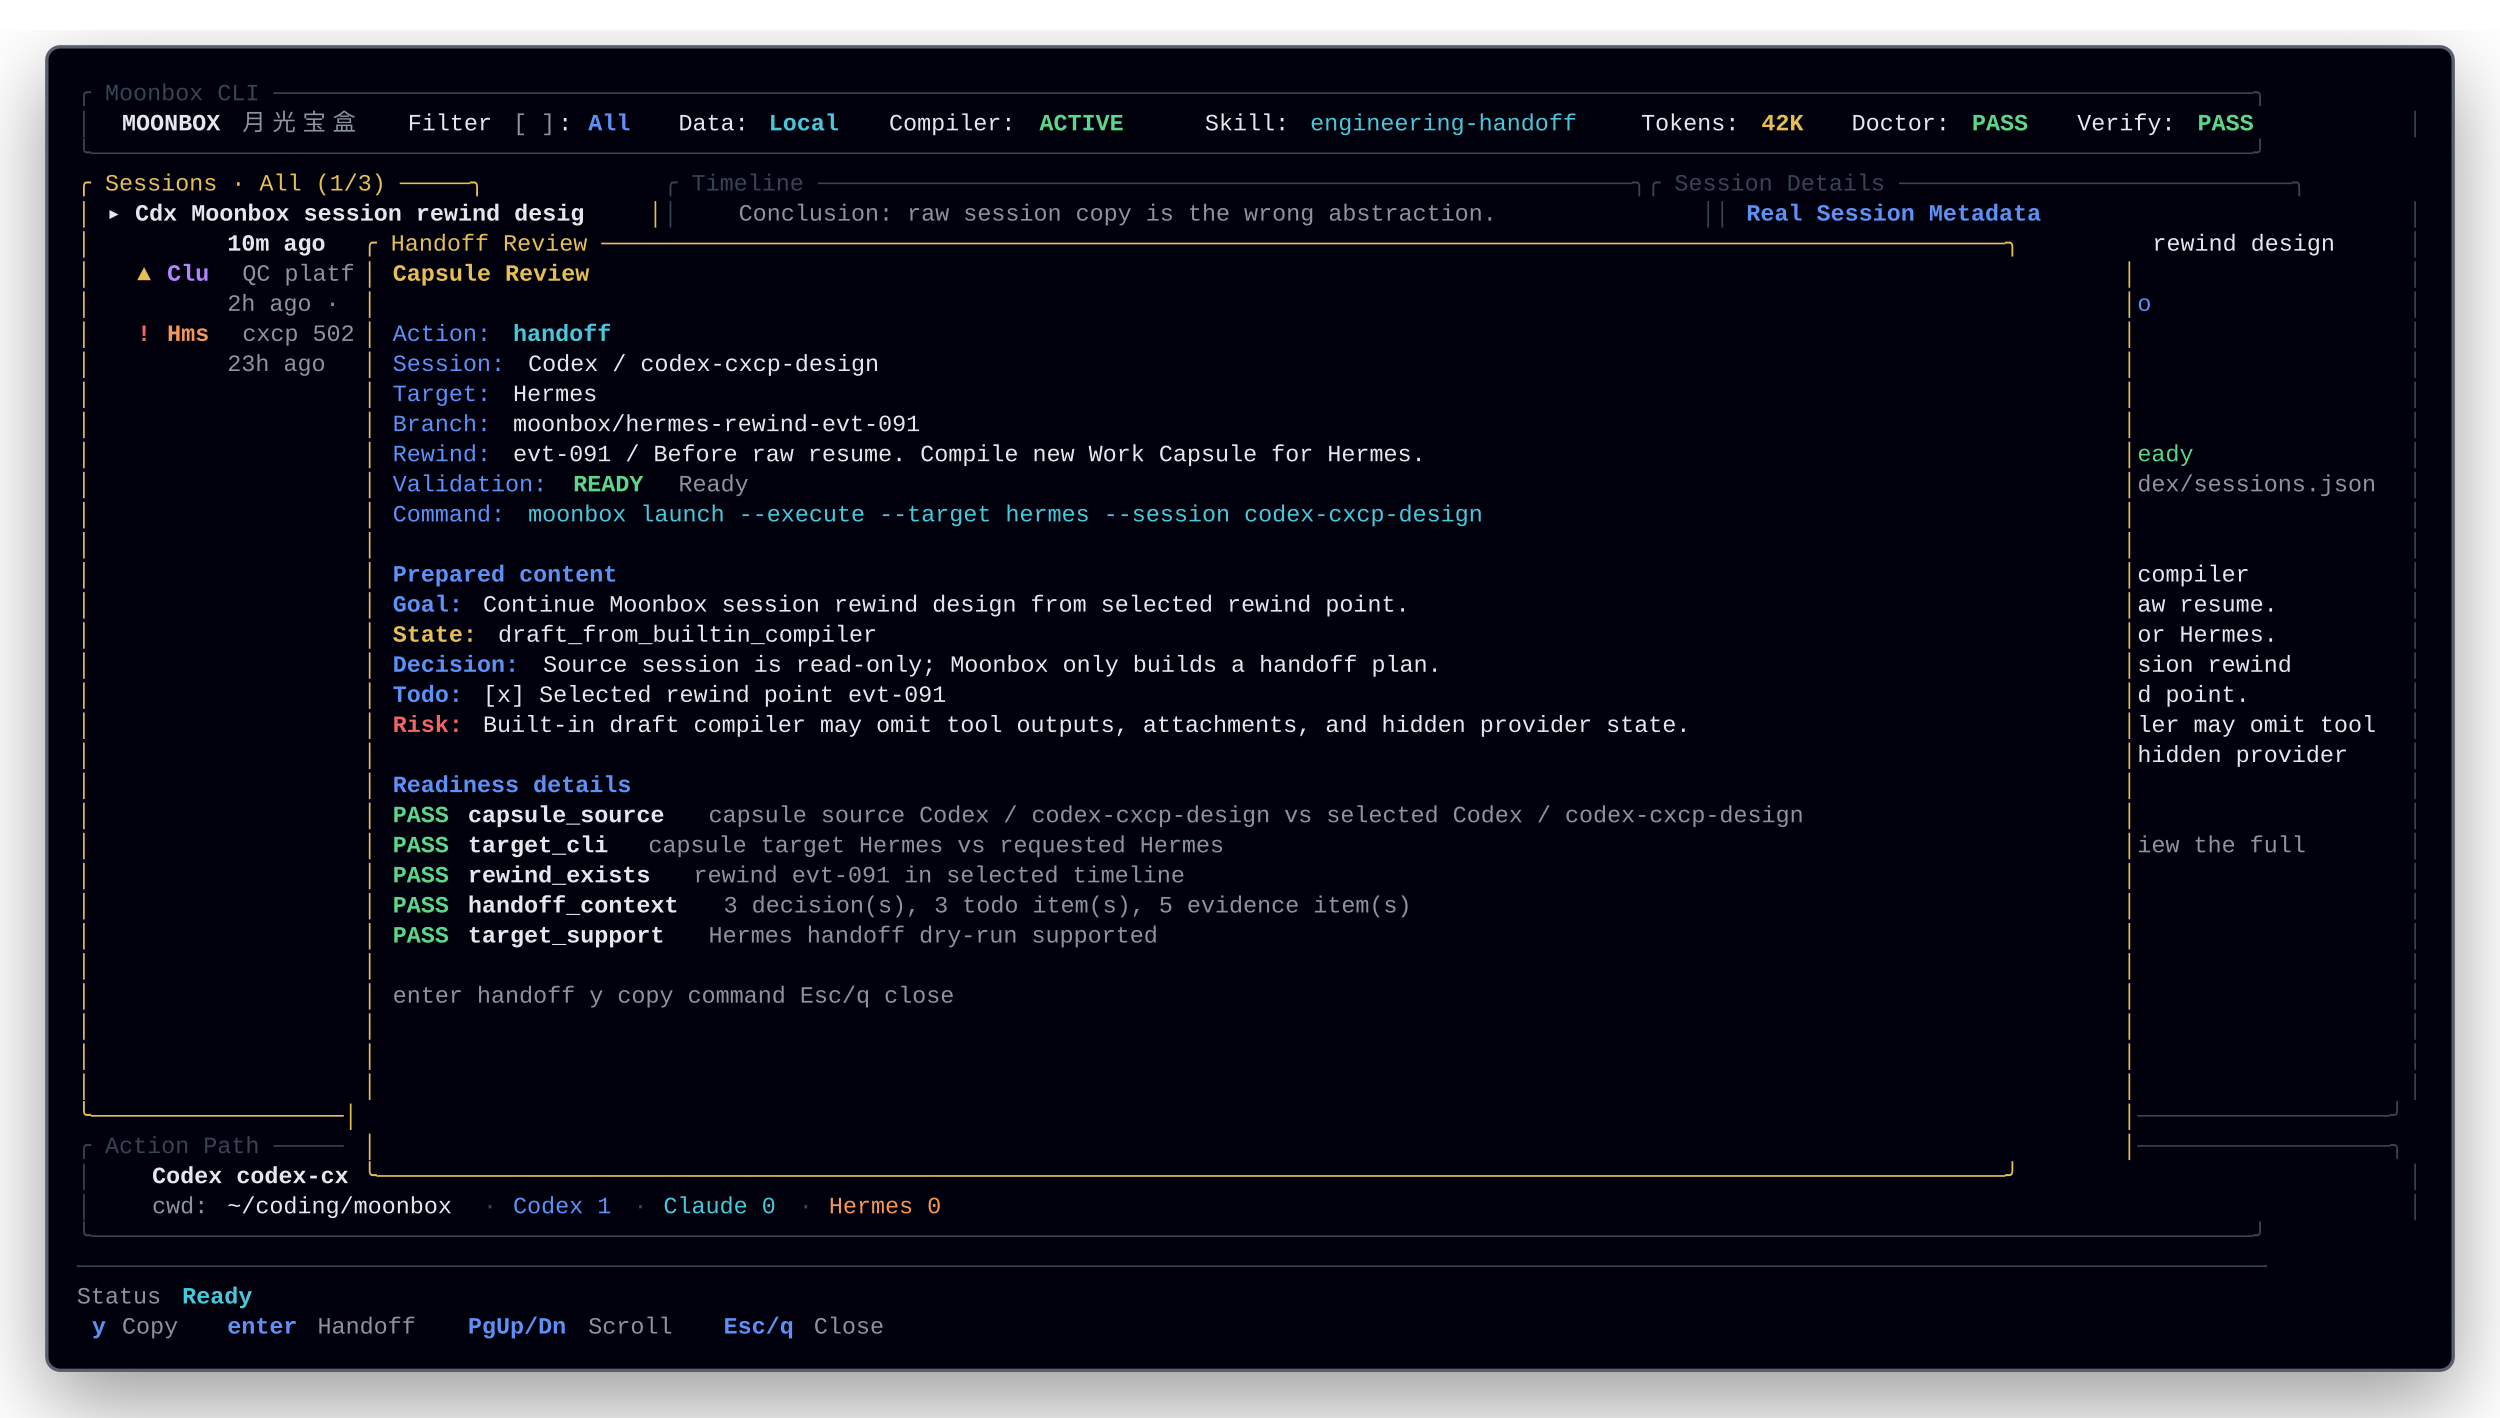
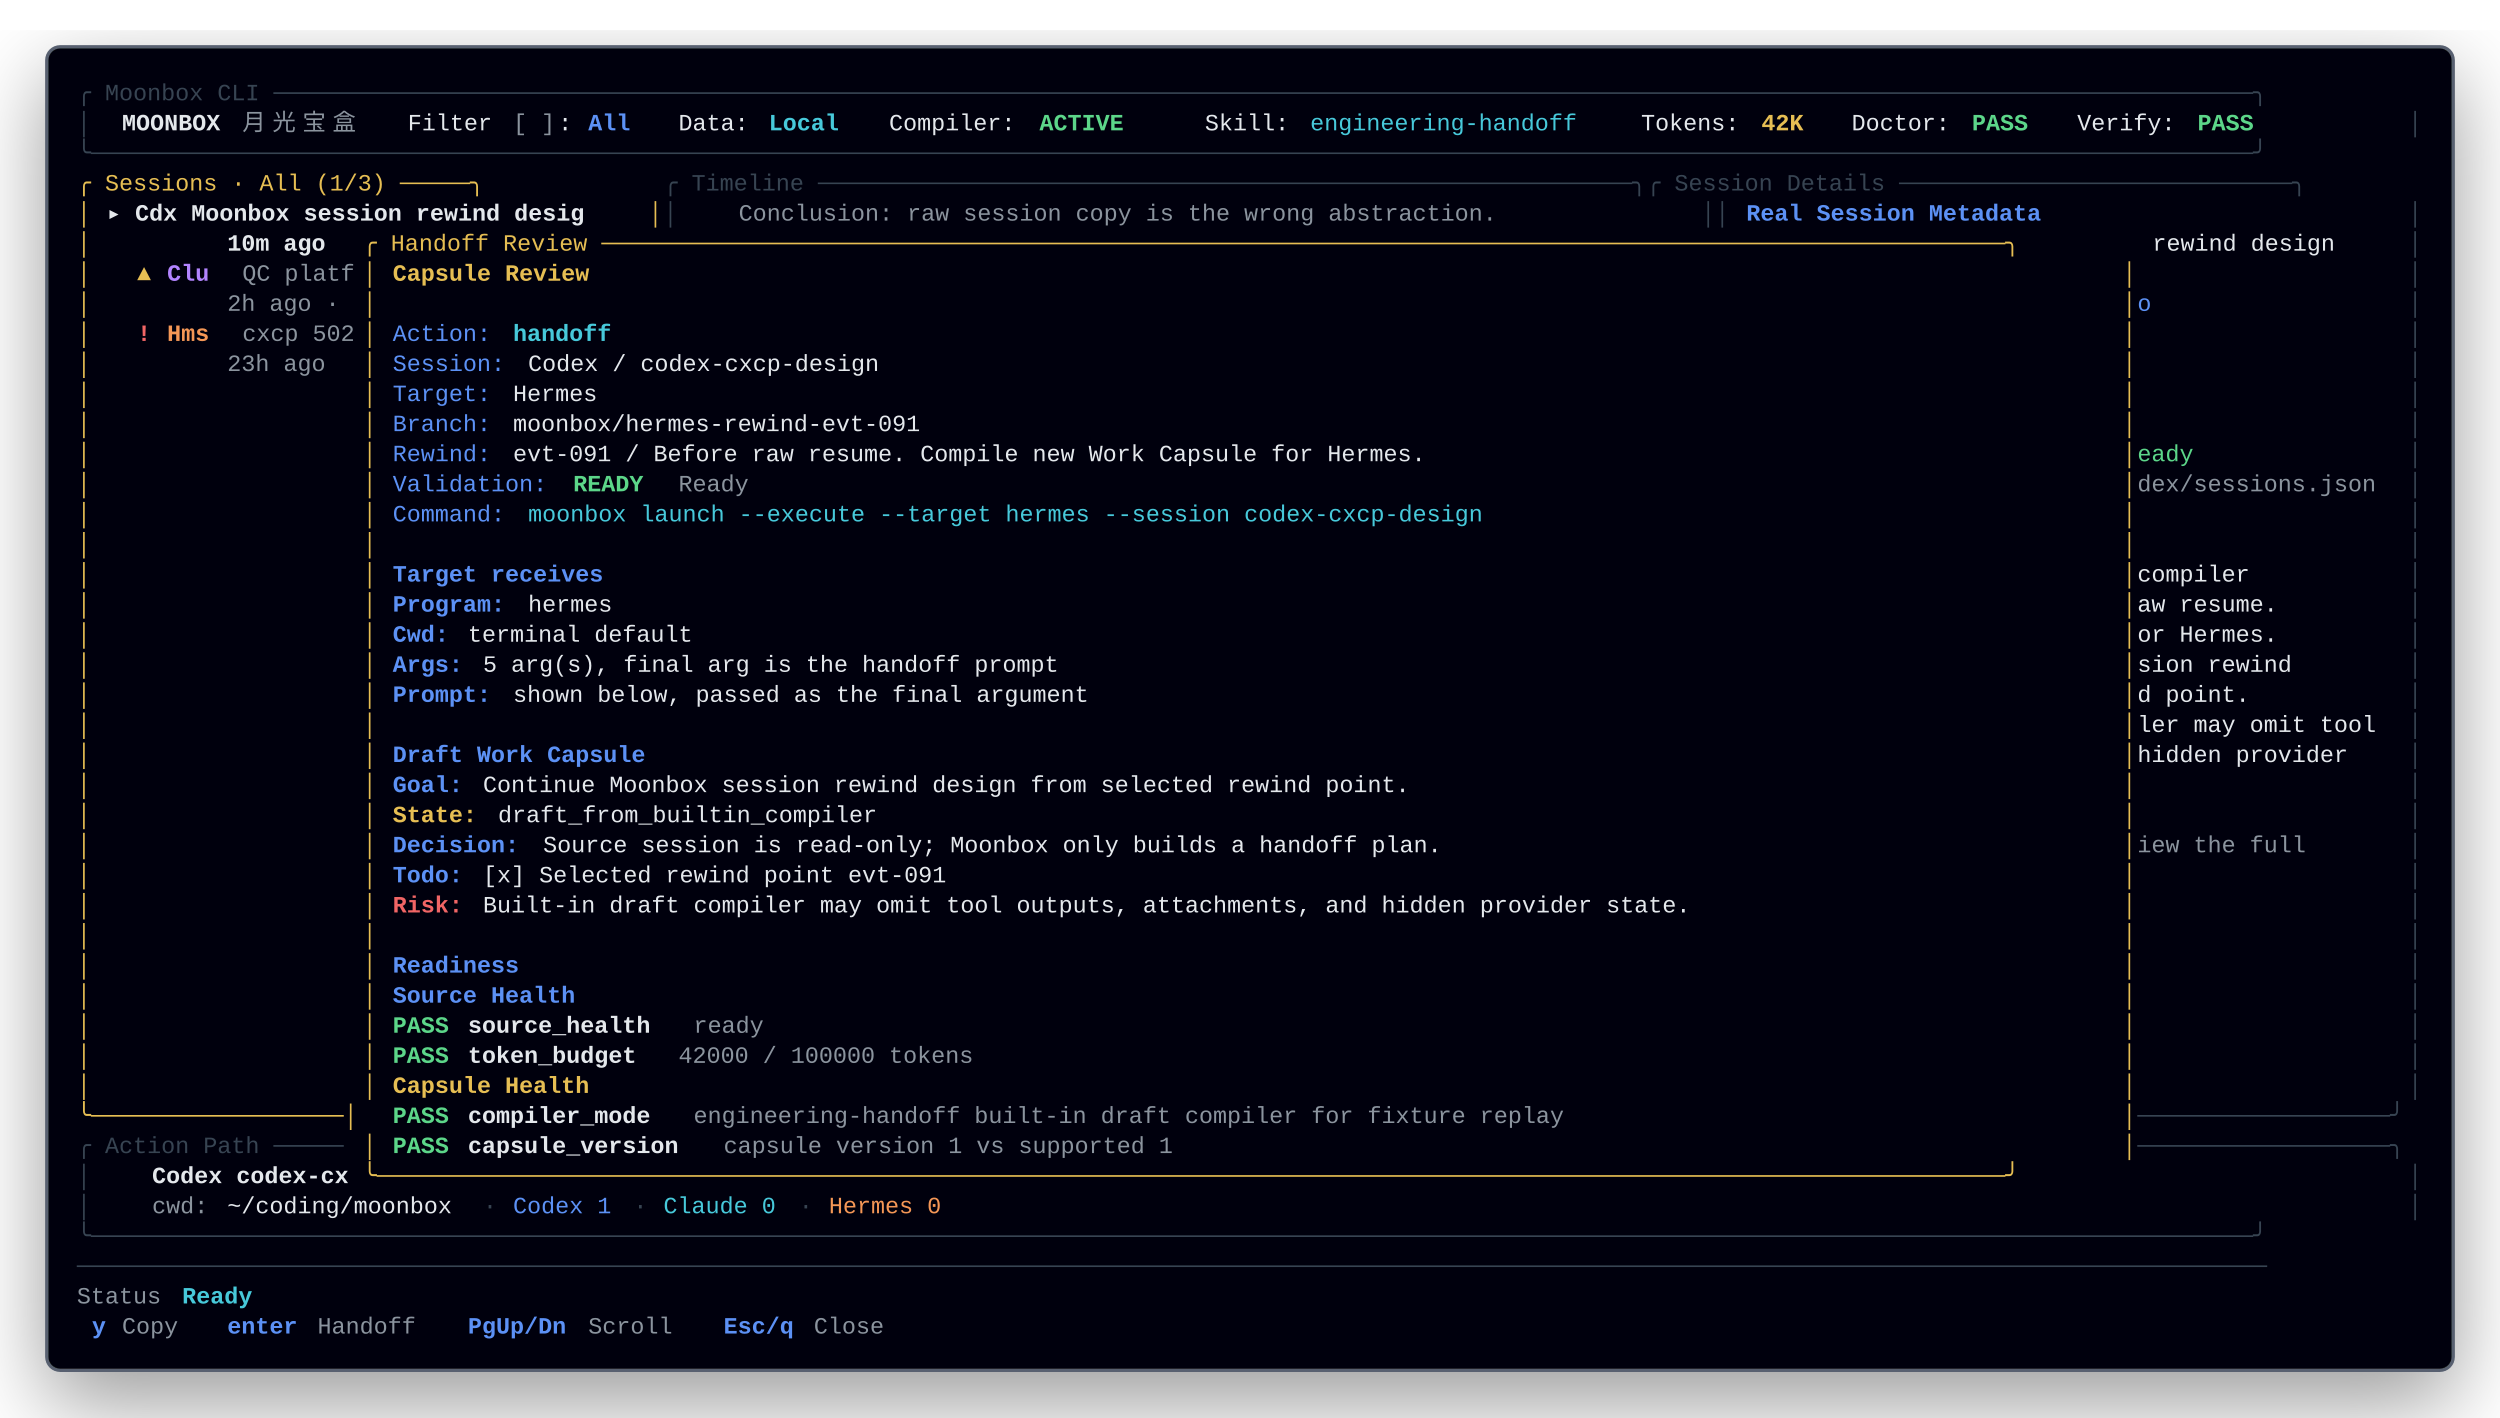
<svg xmlns="http://www.w3.org/2000/svg" width="1496" height="848" viewBox="0 0 1496 848" role="img" aria-labelledby="title desc">
  <defs>
    <filter id="shadow" x="-10%" y="-10%" width="120%" height="120%">
      <feDropShadow dx="0" dy="18" stdDeviation="26" flood-color="#000000" flood-opacity="0.40" />
    </filter>
    <style>
      .mono { font-family: ui-monospace, SFMono-Regular, Menlo, Monaco, Consolas, "Liberation Mono", monospace; white-space: pre; }
    </style>
  </defs>
  <rect x="28" y="28" width="1440" height="792" rx="8" fill="#050607" stroke="#58616f" stroke-width="2" filter="url(#shadow)" />
  <text x="46" y="60" class="mono" font-size="14" font-weight="500" fill="#374452">╭ Moonbox CLI ─────────────────────────────────────────────────────────────────────────────────────────────────────────────────────────────────────────────╮</text>
  <text x="46" y="78" class="mono" font-size="14" font-weight="500" fill="#374452">│</text>
  <text x="73" y="78" class="mono" font-size="14" font-weight="800" fill="#e4e8ec">MOONBOX</text>
  <text x="145" y="78" class="mono" font-size="14" font-weight="500" fill="#8b949e">月</text>
  <text x="163" y="78" class="mono" font-size="14" font-weight="500" fill="#8b949e">光</text>
  <text x="181" y="78" class="mono" font-size="14" font-weight="500" fill="#8b949e">宝</text>
  <text x="199" y="78" class="mono" font-size="14" font-weight="500" fill="#8b949e">盒</text>
  <text x="244" y="78" class="mono" font-size="14" font-weight="500" fill="#e4e8ec">Filter</text>
  <text x="307" y="78" class="mono" font-size="14" font-weight="500" fill="#8b949e">[ ]</text>
  <text x="334" y="78" class="mono" font-size="14" font-weight="500" fill="#e4e8ec">:</text>
  <text x="352" y="78" class="mono" font-size="14" font-weight="800" fill="#5c91f5">All</text>
  <text x="406" y="78" class="mono" font-size="14" font-weight="500" fill="#e4e8ec">Data:</text>
  <text x="460" y="78" class="mono" font-size="14" font-weight="800" fill="#47c9da">Local</text>
  <text x="532" y="78" class="mono" font-size="14" font-weight="500" fill="#e4e8ec">Compiler:</text>
  <text x="622" y="78" class="mono" font-size="14" font-weight="800" fill="#5cd689">ACTIVE</text>
  <text x="721" y="78" class="mono" font-size="14" font-weight="500" fill="#e4e8ec">Skill:</text>
  <text x="784" y="78" class="mono" font-size="14" font-weight="500" fill="#47c9da">engineering-handoff</text>
  <text x="982" y="78" class="mono" font-size="14" font-weight="500" fill="#e4e8ec">Tokens:</text>
  <text x="1054" y="78" class="mono" font-size="14" font-weight="800" fill="#e6be53">42K</text>
  <text x="1108" y="78" class="mono" font-size="14" font-weight="500" fill="#e4e8ec">Doctor:</text>
  <text x="1180" y="78" class="mono" font-size="14" font-weight="800" fill="#5cd689">PASS</text>
  <text x="1243" y="78" class="mono" font-size="14" font-weight="500" fill="#e4e8ec">Verify:</text>
  <text x="1315" y="78" class="mono" font-size="14" font-weight="800" fill="#5cd689">PASS</text>
  <text x="1441" y="78" class="mono" font-size="14" font-weight="500" fill="#374452">│</text>
  <text x="46" y="96" class="mono" font-size="14" font-weight="500" fill="#374452">╰──────────────────────────────────────────────────────────────────────────────────────────────────────────────────────────────────────────────────────────╯</text>
  <text x="46" y="114" class="mono" font-size="14" font-weight="500" fill="#e6be53">╭ Sessions · All (1/3)           ─────╮</text>
  <text x="397" y="114" class="mono" font-size="14" font-weight="500" fill="#374452">╭ Timeline ──────────────────────────────────────────────────────────╮╭ Session Details ────────────────────────────╮</text>
  <text x="46" y="132" class="mono" font-size="14" font-weight="500" fill="#e6be53">│</text>
  <text x="64" y="132" class="mono" font-size="14" font-weight="800" fill="#e4e8ec">▸ Cdx  Moonbox session rewind desig</text>
  <text x="388" y="132" class="mono" font-size="14" font-weight="500" fill="#e6be53">│</text>
  <text x="397" y="132" class="mono" font-size="14" font-weight="500" fill="#374452">│</text>
  <text x="442" y="132" class="mono" font-size="14" font-weight="500" fill="#8b949e">Conclusion: raw session copy is the wrong abstraction.</text>
  <text x="1018" y="132" class="mono" font-size="14" font-weight="500" fill="#374452">││</text>
  <text x="1045" y="132" class="mono" font-size="14" font-weight="800" fill="#5c91f5">Real Session Metadata</text>
  <text x="1441" y="132" class="mono" font-size="14" font-weight="500" fill="#374452">│</text>
  <text x="46" y="150" class="mono" font-size="14" font-weight="500" fill="#e6be53">│</text>
  <text x="136" y="150" class="mono" font-size="14" font-weight="800" fill="#e4e8ec">10m ago</text>
  <text x="217" y="150" class="mono" font-size="14" font-weight="500" fill="#e6be53">╭ Handoff Review ────────────────────────────────────────────────────────────────────────────────────────────────────╮</text>
  <text x="1288" y="150" class="mono" font-size="14" font-weight="500" fill="#e4e8ec">rewind design</text>
  <text x="1441" y="150" class="mono" font-size="14" font-weight="500" fill="#374452">│</text>
  <text x="46" y="168" class="mono" font-size="14" font-weight="500" fill="#e6be53">│</text>
  <text x="82" y="168" class="mono" font-size="14" font-weight="500" fill="#e6be53">▲</text>
  <text x="100" y="168" class="mono" font-size="14" font-weight="800" fill="#b284ff">Clu</text>
  <text x="145" y="168" class="mono" font-size="14" font-weight="500" fill="#8b949e">QC platf</text>
  <text x="217" y="168" class="mono" font-size="14" font-weight="500" fill="#e6be53">│</text>
  <text x="235" y="168" class="mono" font-size="14" font-weight="800" fill="#e6be53">Capsule Review</text>
  <text x="1270" y="168" class="mono" font-size="14" font-weight="500" fill="#e6be53">│</text>
  <text x="1441" y="168" class="mono" font-size="14" font-weight="500" fill="#374452">│</text>
  <text x="46" y="186" class="mono" font-size="14" font-weight="500" fill="#e6be53">│</text>
  <text x="136" y="186" class="mono" font-size="14" font-weight="500" fill="#8b949e">2h ago  ·</text>
  <text x="217" y="186" class="mono" font-size="14" font-weight="500" fill="#e6be53">│</text>
  <text x="1270" y="186" class="mono" font-size="14" font-weight="500" fill="#e6be53">│</text>
  <text x="1279" y="186" class="mono" font-size="14" font-weight="500" fill="#5c91f5">o</text>
  <text x="1441" y="186" class="mono" font-size="14" font-weight="500" fill="#374452">│</text>
  <text x="46" y="204" class="mono" font-size="14" font-weight="500" fill="#e6be53">│</text>
  <text x="82" y="204" class="mono" font-size="14" font-weight="800" fill="#f16565">!</text>
  <text x="100" y="204" class="mono" font-size="14" font-weight="800" fill="#f59756">Hms</text>
  <text x="145" y="204" class="mono" font-size="14" font-weight="500" fill="#8b949e">cxcp 502</text>
  <text x="217" y="204" class="mono" font-size="14" font-weight="500" fill="#e6be53">│</text>
  <text x="235" y="204" class="mono" font-size="14" font-weight="500" fill="#5c91f5">Action:</text>
  <text x="307" y="204" class="mono" font-size="14" font-weight="800" fill="#47c9da">handoff</text>
  <text x="1270" y="204" class="mono" font-size="14" font-weight="500" fill="#e6be53">│</text>
  <text x="1441" y="204" class="mono" font-size="14" font-weight="500" fill="#374452">│</text>
  <text x="46" y="222" class="mono" font-size="14" font-weight="500" fill="#e6be53">│</text>
  <text x="136" y="222" class="mono" font-size="14" font-weight="500" fill="#8b949e">23h ago</text>
  <text x="217" y="222" class="mono" font-size="14" font-weight="500" fill="#e6be53">│</text>
  <text x="235" y="222" class="mono" font-size="14" font-weight="500" fill="#5c91f5">Session:</text>
  <text x="316" y="222" class="mono" font-size="14" font-weight="500" fill="#e4e8ec">Codex / codex-cxcp-design</text>
  <text x="1270" y="222" class="mono" font-size="14" font-weight="500" fill="#e6be53">│</text>
  <text x="1441" y="222" class="mono" font-size="14" font-weight="500" fill="#374452">│</text>
  <text x="46" y="240" class="mono" font-size="14" font-weight="500" fill="#e6be53">│</text>
  <text x="217" y="240" class="mono" font-size="14" font-weight="500" fill="#e6be53">│</text>
  <text x="235" y="240" class="mono" font-size="14" font-weight="500" fill="#5c91f5">Target:</text>
  <text x="307" y="240" class="mono" font-size="14" font-weight="500" fill="#e4e8ec">Hermes</text>
  <text x="1270" y="240" class="mono" font-size="14" font-weight="500" fill="#e6be53">│</text>
  <text x="1441" y="240" class="mono" font-size="14" font-weight="500" fill="#374452">│</text>
  <text x="46" y="258" class="mono" font-size="14" font-weight="500" fill="#e6be53">│</text>
  <text x="217" y="258" class="mono" font-size="14" font-weight="500" fill="#e6be53">│</text>
  <text x="235" y="258" class="mono" font-size="14" font-weight="500" fill="#5c91f5">Branch:</text>
  <text x="307" y="258" class="mono" font-size="14" font-weight="500" fill="#e4e8ec">moonbox/hermes-rewind-evt-091</text>
  <text x="1270" y="258" class="mono" font-size="14" font-weight="500" fill="#e6be53">│</text>
  <text x="1441" y="258" class="mono" font-size="14" font-weight="500" fill="#374452">│</text>
  <text x="46" y="276" class="mono" font-size="14" font-weight="500" fill="#e6be53">│</text>
  <text x="217" y="276" class="mono" font-size="14" font-weight="500" fill="#e6be53">│</text>
  <text x="235" y="276" class="mono" font-size="14" font-weight="500" fill="#5c91f5">Rewind:</text>
  <text x="307" y="276" class="mono" font-size="14" font-weight="500" fill="#e4e8ec">evt-091 / Before raw resume. Compile new Work Capsule for Hermes.</text>
  <text x="1270" y="276" class="mono" font-size="14" font-weight="500" fill="#e6be53">│</text>
  <text x="1279" y="276" class="mono" font-size="14" font-weight="500" fill="#5cd689">eady</text>
  <text x="1441" y="276" class="mono" font-size="14" font-weight="500" fill="#374452">│</text>
  <text x="46" y="294" class="mono" font-size="14" font-weight="500" fill="#e6be53">│</text>
  <text x="217" y="294" class="mono" font-size="14" font-weight="500" fill="#e6be53">│</text>
  <text x="235" y="294" class="mono" font-size="14" font-weight="500" fill="#5c91f5">Validation:</text>
  <text x="343" y="294" class="mono" font-size="14" font-weight="800" fill="#5cd689">READY</text>
  <text x="406" y="294" class="mono" font-size="14" font-weight="500" fill="#8b949e">Ready</text>
  <text x="1270" y="294" class="mono" font-size="14" font-weight="500" fill="#e6be53">│</text>
  <text x="1279" y="294" class="mono" font-size="14" font-weight="500" fill="#8b949e">dex/sessions.json</text>
  <text x="1441" y="294" class="mono" font-size="14" font-weight="500" fill="#374452">│</text>
  <text x="46" y="312" class="mono" font-size="14" font-weight="500" fill="#e6be53">│</text>
  <text x="217" y="312" class="mono" font-size="14" font-weight="500" fill="#e6be53">│</text>
  <text x="235" y="312" class="mono" font-size="14" font-weight="500" fill="#5c91f5">Command:</text>
  <text x="316" y="312" class="mono" font-size="14" font-weight="500" fill="#47c9da">moonbox launch --execute --target hermes --session codex-cxcp-design</text>
  <text x="1270" y="312" class="mono" font-size="14" font-weight="500" fill="#e6be53">│</text>
  <text x="1441" y="312" class="mono" font-size="14" font-weight="500" fill="#374452">│</text>
  <text x="46" y="330" class="mono" font-size="14" font-weight="500" fill="#e6be53">│</text>
  <text x="217" y="330" class="mono" font-size="14" font-weight="500" fill="#e6be53">│</text>
  <text x="1270" y="330" class="mono" font-size="14" font-weight="500" fill="#e6be53">│</text>
  <text x="1441" y="330" class="mono" font-size="14" font-weight="500" fill="#374452">│</text>
  <text x="46" y="348" class="mono" font-size="14" font-weight="500" fill="#e6be53">│</text>
  <text x="217" y="348" class="mono" font-size="14" font-weight="500" fill="#e6be53">│</text>
-   <text x="235" y="348" class="mono" font-size="14" font-weight="800" fill="#5c91f5">Prepared content</text>
+   <text x="235" y="348" class="mono" font-size="14" font-weight="800" fill="#5c91f5">Target receives</text>
  <text x="1270" y="348" class="mono" font-size="14" font-weight="500" fill="#e6be53">│</text>
  <text x="1279" y="348" class="mono" font-size="14" font-weight="500" fill="#e4e8ec">compiler</text>
  <text x="1441" y="348" class="mono" font-size="14" font-weight="500" fill="#374452">│</text>
  <text x="46" y="366" class="mono" font-size="14" font-weight="500" fill="#e6be53">│</text>
  <text x="217" y="366" class="mono" font-size="14" font-weight="500" fill="#e6be53">│</text>
-   <text x="235" y="366" class="mono" font-size="14" font-weight="800" fill="#5c91f5">Goal:</text>
-   <text x="289" y="366" class="mono" font-size="14" font-weight="500" fill="#e4e8ec">Continue Moonbox session rewind design from selected rewind point.</text>
+   <text x="235" y="366" class="mono" font-size="14" font-weight="800" fill="#5c91f5">Program:</text>
+   <text x="316" y="366" class="mono" font-size="14" font-weight="500" fill="#e4e8ec">hermes</text>
  <text x="1270" y="366" class="mono" font-size="14" font-weight="500" fill="#e6be53">│</text>
  <text x="1279" y="366" class="mono" font-size="14" font-weight="500" fill="#e4e8ec">aw resume.</text>
  <text x="1441" y="366" class="mono" font-size="14" font-weight="500" fill="#374452">│</text>
  <text x="46" y="384" class="mono" font-size="14" font-weight="500" fill="#e6be53">│</text>
  <text x="217" y="384" class="mono" font-size="14" font-weight="500" fill="#e6be53">│</text>
-   <text x="235" y="384" class="mono" font-size="14" font-weight="800" fill="#e6be53">State:</text>
-   <text x="298" y="384" class="mono" font-size="14" font-weight="500" fill="#e4e8ec">draft_from_builtin_compiler</text>
+   <text x="235" y="384" class="mono" font-size="14" font-weight="800" fill="#5c91f5">Cwd:</text>
+   <text x="280" y="384" class="mono" font-size="14" font-weight="500" fill="#e4e8ec">terminal default</text>
  <text x="1270" y="384" class="mono" font-size="14" font-weight="500" fill="#e6be53">│</text>
  <text x="1279" y="384" class="mono" font-size="14" font-weight="500" fill="#e4e8ec">or Hermes.</text>
  <text x="1441" y="384" class="mono" font-size="14" font-weight="500" fill="#374452">│</text>
  <text x="46" y="402" class="mono" font-size="14" font-weight="500" fill="#e6be53">│</text>
  <text x="217" y="402" class="mono" font-size="14" font-weight="500" fill="#e6be53">│</text>
-   <text x="235" y="402" class="mono" font-size="14" font-weight="800" fill="#5c91f5">Decision:</text>
-   <text x="325" y="402" class="mono" font-size="14" font-weight="500" fill="#e4e8ec">Source session is read-only; Moonbox only builds a handoff plan.</text>
+   <text x="235" y="402" class="mono" font-size="14" font-weight="800" fill="#5c91f5">Args:</text>
+   <text x="289" y="402" class="mono" font-size="14" font-weight="500" fill="#e4e8ec">5 arg(s), final arg is the handoff prompt</text>
  <text x="1270" y="402" class="mono" font-size="14" font-weight="500" fill="#e6be53">│</text>
  <text x="1279" y="402" class="mono" font-size="14" font-weight="500" fill="#e4e8ec">sion rewind</text>
  <text x="1441" y="402" class="mono" font-size="14" font-weight="500" fill="#374452">│</text>
  <text x="46" y="420" class="mono" font-size="14" font-weight="500" fill="#e6be53">│</text>
  <text x="217" y="420" class="mono" font-size="14" font-weight="500" fill="#e6be53">│</text>
-   <text x="235" y="420" class="mono" font-size="14" font-weight="800" fill="#5c91f5">Todo:</text>
-   <text x="289" y="420" class="mono" font-size="14" font-weight="500" fill="#e4e8ec">[x] Selected rewind point evt-091</text>
+   <text x="235" y="420" class="mono" font-size="14" font-weight="800" fill="#5c91f5">Prompt:</text>
+   <text x="307" y="420" class="mono" font-size="14" font-weight="500" fill="#e4e8ec">shown below, passed as the final argument</text>
  <text x="1270" y="420" class="mono" font-size="14" font-weight="500" fill="#e6be53">│</text>
  <text x="1279" y="420" class="mono" font-size="14" font-weight="500" fill="#e4e8ec">d point.</text>
  <text x="1441" y="420" class="mono" font-size="14" font-weight="500" fill="#374452">│</text>
  <text x="46" y="438" class="mono" font-size="14" font-weight="500" fill="#e6be53">│</text>
  <text x="217" y="438" class="mono" font-size="14" font-weight="500" fill="#e6be53">│</text>
-   <text x="235" y="438" class="mono" font-size="14" font-weight="800" fill="#f16565">Risk:</text>
-   <text x="289" y="438" class="mono" font-size="14" font-weight="500" fill="#e4e8ec">Built-in draft compiler may omit tool outputs, attachments, and hidden provider state.</text>
  <text x="1270" y="438" class="mono" font-size="14" font-weight="500" fill="#e6be53">│</text>
  <text x="1279" y="438" class="mono" font-size="14" font-weight="500" fill="#e4e8ec">ler may omit tool</text>
  <text x="1441" y="438" class="mono" font-size="14" font-weight="500" fill="#374452">│</text>
  <text x="46" y="456" class="mono" font-size="14" font-weight="500" fill="#e6be53">│</text>
  <text x="217" y="456" class="mono" font-size="14" font-weight="500" fill="#e6be53">│</text>
+   <text x="235" y="456" class="mono" font-size="14" font-weight="800" fill="#5c91f5">Draft Work Capsule</text>
  <text x="1270" y="456" class="mono" font-size="14" font-weight="500" fill="#e6be53">│</text>
  <text x="1279" y="456" class="mono" font-size="14" font-weight="500" fill="#e4e8ec">hidden provider</text>
  <text x="1441" y="456" class="mono" font-size="14" font-weight="500" fill="#374452">│</text>
  <text x="46" y="474" class="mono" font-size="14" font-weight="500" fill="#e6be53">│</text>
  <text x="217" y="474" class="mono" font-size="14" font-weight="500" fill="#e6be53">│</text>
-   <text x="235" y="474" class="mono" font-size="14" font-weight="800" fill="#5c91f5">Readiness details</text>
+   <text x="235" y="474" class="mono" font-size="14" font-weight="800" fill="#5c91f5">Goal:</text>
+   <text x="289" y="474" class="mono" font-size="14" font-weight="500" fill="#e4e8ec">Continue Moonbox session rewind design from selected rewind point.</text>
  <text x="1270" y="474" class="mono" font-size="14" font-weight="500" fill="#e6be53">│</text>
  <text x="1441" y="474" class="mono" font-size="14" font-weight="500" fill="#374452">│</text>
  <text x="46" y="492" class="mono" font-size="14" font-weight="500" fill="#e6be53">│</text>
  <text x="217" y="492" class="mono" font-size="14" font-weight="500" fill="#e6be53">│</text>
-   <text x="235" y="492" class="mono" font-size="14" font-weight="800" fill="#5cd689">PASS</text>
-   <text x="280" y="492" class="mono" font-size="14" font-weight="800" fill="#e4e8ec">capsule_source</text>
-   <text x="424" y="492" class="mono" font-size="14" font-weight="500" fill="#8b949e">capsule source Codex / codex-cxcp-design vs selected Codex / codex-cxcp-design</text>
+   <text x="235" y="492" class="mono" font-size="14" font-weight="800" fill="#e6be53">State:</text>
+   <text x="298" y="492" class="mono" font-size="14" font-weight="500" fill="#e4e8ec">draft_from_builtin_compiler</text>
  <text x="1270" y="492" class="mono" font-size="14" font-weight="500" fill="#e6be53">│</text>
  <text x="1441" y="492" class="mono" font-size="14" font-weight="500" fill="#374452">│</text>
  <text x="46" y="510" class="mono" font-size="14" font-weight="500" fill="#e6be53">│</text>
  <text x="217" y="510" class="mono" font-size="14" font-weight="500" fill="#e6be53">│</text>
-   <text x="235" y="510" class="mono" font-size="14" font-weight="800" fill="#5cd689">PASS</text>
-   <text x="280" y="510" class="mono" font-size="14" font-weight="800" fill="#e4e8ec">target_cli</text>
-   <text x="388" y="510" class="mono" font-size="14" font-weight="500" fill="#8b949e">capsule target Hermes vs requested Hermes</text>
+   <text x="235" y="510" class="mono" font-size="14" font-weight="800" fill="#5c91f5">Decision:</text>
+   <text x="325" y="510" class="mono" font-size="14" font-weight="500" fill="#e4e8ec">Source session is read-only; Moonbox only builds a handoff plan.</text>
  <text x="1270" y="510" class="mono" font-size="14" font-weight="500" fill="#e6be53">│</text>
  <text x="1279" y="510" class="mono" font-size="14" font-weight="500" fill="#8b949e">iew the full</text>
  <text x="1441" y="510" class="mono" font-size="14" font-weight="500" fill="#374452">│</text>
  <text x="46" y="528" class="mono" font-size="14" font-weight="500" fill="#e6be53">│</text>
  <text x="217" y="528" class="mono" font-size="14" font-weight="500" fill="#e6be53">│</text>
-   <text x="235" y="528" class="mono" font-size="14" font-weight="800" fill="#5cd689">PASS</text>
-   <text x="280" y="528" class="mono" font-size="14" font-weight="800" fill="#e4e8ec">rewind_exists</text>
-   <text x="415" y="528" class="mono" font-size="14" font-weight="500" fill="#8b949e">rewind evt-091 in selected timeline</text>
+   <text x="235" y="528" class="mono" font-size="14" font-weight="800" fill="#5c91f5">Todo:</text>
+   <text x="289" y="528" class="mono" font-size="14" font-weight="500" fill="#e4e8ec">[x] Selected rewind point evt-091</text>
  <text x="1270" y="528" class="mono" font-size="14" font-weight="500" fill="#e6be53">│</text>
  <text x="1441" y="528" class="mono" font-size="14" font-weight="500" fill="#374452">│</text>
  <text x="46" y="546" class="mono" font-size="14" font-weight="500" fill="#e6be53">│</text>
  <text x="217" y="546" class="mono" font-size="14" font-weight="500" fill="#e6be53">│</text>
-   <text x="235" y="546" class="mono" font-size="14" font-weight="800" fill="#5cd689">PASS</text>
-   <text x="280" y="546" class="mono" font-size="14" font-weight="800" fill="#e4e8ec">handoff_context</text>
-   <text x="433" y="546" class="mono" font-size="14" font-weight="500" fill="#8b949e">3 decision(s), 3 todo item(s), 5 evidence item(s)</text>
+   <text x="235" y="546" class="mono" font-size="14" font-weight="800" fill="#f16565">Risk:</text>
+   <text x="289" y="546" class="mono" font-size="14" font-weight="500" fill="#e4e8ec">Built-in draft compiler may omit tool outputs, attachments, and hidden provider state.</text>
  <text x="1270" y="546" class="mono" font-size="14" font-weight="500" fill="#e6be53">│</text>
  <text x="1441" y="546" class="mono" font-size="14" font-weight="500" fill="#374452">│</text>
  <text x="46" y="564" class="mono" font-size="14" font-weight="500" fill="#e6be53">│</text>
  <text x="217" y="564" class="mono" font-size="14" font-weight="500" fill="#e6be53">│</text>
-   <text x="235" y="564" class="mono" font-size="14" font-weight="800" fill="#5cd689">PASS</text>
-   <text x="280" y="564" class="mono" font-size="14" font-weight="800" fill="#e4e8ec">target_support</text>
-   <text x="424" y="564" class="mono" font-size="14" font-weight="500" fill="#8b949e">Hermes handoff dry-run supported</text>
  <text x="1270" y="564" class="mono" font-size="14" font-weight="500" fill="#e6be53">│</text>
  <text x="1441" y="564" class="mono" font-size="14" font-weight="500" fill="#374452">│</text>
  <text x="46" y="582" class="mono" font-size="14" font-weight="500" fill="#e6be53">│</text>
  <text x="217" y="582" class="mono" font-size="14" font-weight="500" fill="#e6be53">│</text>
+   <text x="235" y="582" class="mono" font-size="14" font-weight="800" fill="#5c91f5">Readiness</text>
  <text x="1270" y="582" class="mono" font-size="14" font-weight="500" fill="#e6be53">│</text>
  <text x="1441" y="582" class="mono" font-size="14" font-weight="500" fill="#374452">│</text>
  <text x="46" y="600" class="mono" font-size="14" font-weight="500" fill="#e6be53">│</text>
  <text x="217" y="600" class="mono" font-size="14" font-weight="500" fill="#e6be53">│</text>
-   <text x="235" y="600" class="mono" font-size="14" font-weight="500" fill="#8b949e">enter handoff   y copy command   Esc/q close</text>
+   <text x="235" y="600" class="mono" font-size="14" font-weight="800" fill="#5c91f5">Source Health</text>
  <text x="1270" y="600" class="mono" font-size="14" font-weight="500" fill="#e6be53">│</text>
  <text x="1441" y="600" class="mono" font-size="14" font-weight="500" fill="#374452">│</text>
  <text x="46" y="618" class="mono" font-size="14" font-weight="500" fill="#e6be53">│</text>
  <text x="217" y="618" class="mono" font-size="14" font-weight="500" fill="#e6be53">│</text>
+   <text x="235" y="618" class="mono" font-size="14" font-weight="800" fill="#5cd689">PASS</text>
+   <text x="280" y="618" class="mono" font-size="14" font-weight="800" fill="#e4e8ec">source_health</text>
+   <text x="415" y="618" class="mono" font-size="14" font-weight="500" fill="#8b949e">ready</text>
  <text x="1270" y="618" class="mono" font-size="14" font-weight="500" fill="#e6be53">│</text>
  <text x="1441" y="618" class="mono" font-size="14" font-weight="500" fill="#374452">│</text>
  <text x="46" y="636" class="mono" font-size="14" font-weight="500" fill="#e6be53">│</text>
  <text x="217" y="636" class="mono" font-size="14" font-weight="500" fill="#e6be53">│</text>
+   <text x="235" y="636" class="mono" font-size="14" font-weight="800" fill="#5cd689">PASS</text>
+   <text x="280" y="636" class="mono" font-size="14" font-weight="800" fill="#e4e8ec">token_budget</text>
+   <text x="406" y="636" class="mono" font-size="14" font-weight="500" fill="#8b949e">42000 / 100000 tokens</text>
  <text x="1270" y="636" class="mono" font-size="14" font-weight="500" fill="#e6be53">│</text>
  <text x="1441" y="636" class="mono" font-size="14" font-weight="500" fill="#374452">│</text>
  <text x="46" y="654" class="mono" font-size="14" font-weight="500" fill="#e6be53">│</text>
  <text x="217" y="654" class="mono" font-size="14" font-weight="500" fill="#e6be53">│</text>
+   <text x="235" y="654" class="mono" font-size="14" font-weight="800" fill="#e6be53">Capsule Health</text>
  <text x="1270" y="654" class="mono" font-size="14" font-weight="500" fill="#e6be53">│</text>
  <text x="1441" y="654" class="mono" font-size="14" font-weight="500" fill="#374452">│</text>
  <text x="46" y="672" class="mono" font-size="14" font-weight="500" fill="#e6be53">╰──────────────────│</text>
+   <text x="235" y="672" class="mono" font-size="14" font-weight="800" fill="#5cd689">PASS</text>
+   <text x="280" y="672" class="mono" font-size="14" font-weight="800" fill="#e4e8ec">compiler_mode</text>
+   <text x="415" y="672" class="mono" font-size="14" font-weight="500" fill="#8b949e">engineering-handoff built-in draft compiler for fixture replay</text>
  <text x="1270" y="672" class="mono" font-size="14" font-weight="500" fill="#e6be53">│</text>
  <text x="1279" y="672" class="mono" font-size="14" font-weight="500" fill="#374452">──────────────────╯</text>
  <text x="46" y="690" class="mono" font-size="14" font-weight="500" fill="#374452">╭ Action Path ─────</text>
  <text x="217" y="690" class="mono" font-size="14" font-weight="500" fill="#e6be53">│</text>
+   <text x="235" y="690" class="mono" font-size="14" font-weight="800" fill="#5cd689">PASS</text>
+   <text x="280" y="690" class="mono" font-size="14" font-weight="800" fill="#e4e8ec">capsule_version</text>
+   <text x="433" y="690" class="mono" font-size="14" font-weight="500" fill="#8b949e">capsule version 1 vs supported 1</text>
  <text x="1270" y="690" class="mono" font-size="14" font-weight="500" fill="#e6be53">│</text>
  <text x="1279" y="690" class="mono" font-size="14" font-weight="500" fill="#374452">──────────────────╮</text>
  <text x="46" y="708" class="mono" font-size="14" font-weight="500" fill="#374452">│</text>
  <text x="91" y="708" class="mono" font-size="14" font-weight="800" fill="#e4e8ec">Codex codex-cx</text>
  <text x="217" y="708" class="mono" font-size="14" font-weight="500" fill="#e6be53">╰────────────────────────────────────────────────────────────────────────────────────────────────────────────────────╯</text>
  <text x="1441" y="708" class="mono" font-size="14" font-weight="500" fill="#374452">│</text>
  <text x="46" y="726" class="mono" font-size="14" font-weight="500" fill="#374452">│</text>
  <text x="91" y="726" class="mono" font-size="14" font-weight="500" fill="#8b949e">cwd:</text>
  <text x="136" y="726" class="mono" font-size="14" font-weight="500" fill="#e4e8ec">~/coding/moonbox</text>
  <text x="289" y="726" class="mono" font-size="14" font-weight="500" fill="#374452">·</text>
  <text x="307" y="726" class="mono" font-size="14" font-weight="500" fill="#5c91f5">Codex 1</text>
  <text x="379" y="726" class="mono" font-size="14" font-weight="500" fill="#374452">·</text>
  <text x="397" y="726" class="mono" font-size="14" font-weight="500" fill="#47c9da">Claude 0</text>
  <text x="478" y="726" class="mono" font-size="14" font-weight="500" fill="#374452">·</text>
  <text x="496" y="726" class="mono" font-size="14" font-weight="500" fill="#f59756">Hermes 0</text>
  <text x="1441" y="726" class="mono" font-size="14" font-weight="500" fill="#374452">│</text>
  <text x="46" y="744" class="mono" font-size="14" font-weight="500" fill="#374452">╰──────────────────────────────────────────────────────────────────────────────────────────────────────────────────────────────────────────────────────────╯</text>
  <text x="46" y="762" class="mono" font-size="14" font-weight="500" fill="#374452">────────────────────────────────────────────────────────────────────────────────────────────────────────────────────────────────────────────────────────────</text>
  <text x="46" y="780" class="mono" font-size="14" font-weight="500" fill="#8b949e">Status</text>
  <text x="109" y="780" class="mono" font-size="14" font-weight="800" fill="#47c9da">Ready</text>
  <text x="55" y="798" class="mono" font-size="14" font-weight="800" fill="#5c91f5">y</text>
  <text x="73" y="798" class="mono" font-size="14" font-weight="500" fill="#8b949e">Copy</text>
  <text x="136" y="798" class="mono" font-size="14" font-weight="800" fill="#5c91f5">enter</text>
  <text x="190" y="798" class="mono" font-size="14" font-weight="500" fill="#8b949e">Handoff</text>
  <text x="280" y="798" class="mono" font-size="14" font-weight="800" fill="#5c91f5">PgUp/Dn</text>
  <text x="352" y="798" class="mono" font-size="14" font-weight="500" fill="#8b949e">Scroll</text>
  <text x="433" y="798" class="mono" font-size="14" font-weight="800" fill="#5c91f5">Esc/q</text>
  <text x="487" y="798" class="mono" font-size="14" font-weight="500" fill="#8b949e">Close</text>
</svg>
